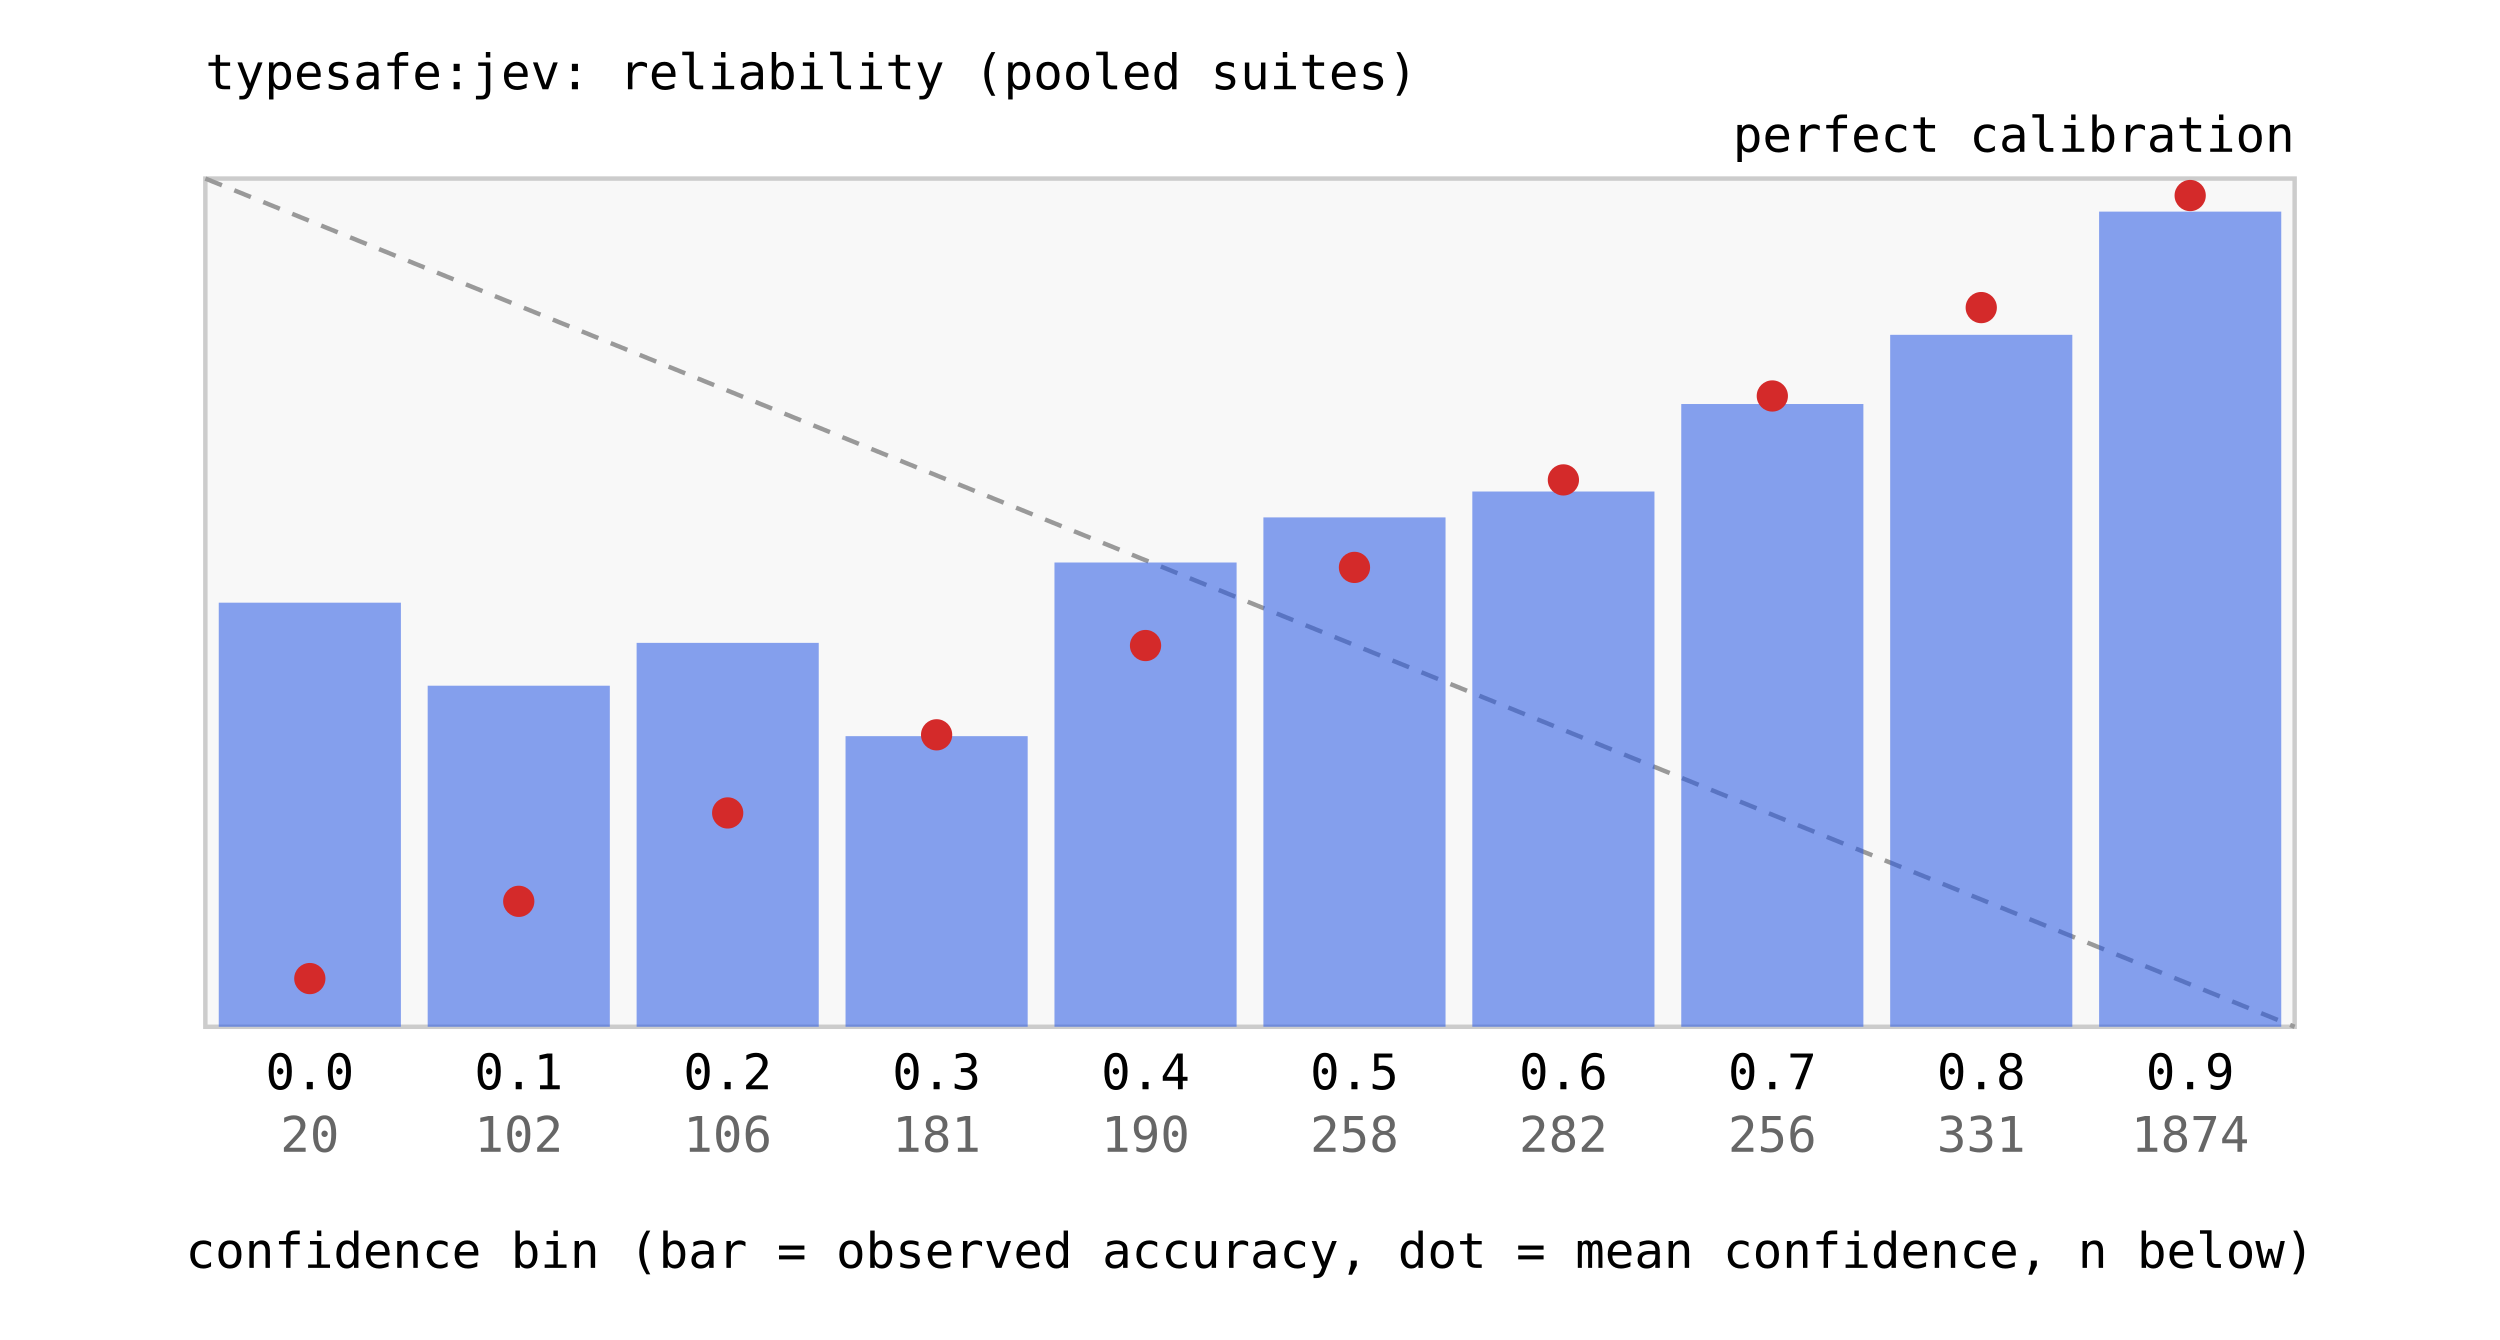
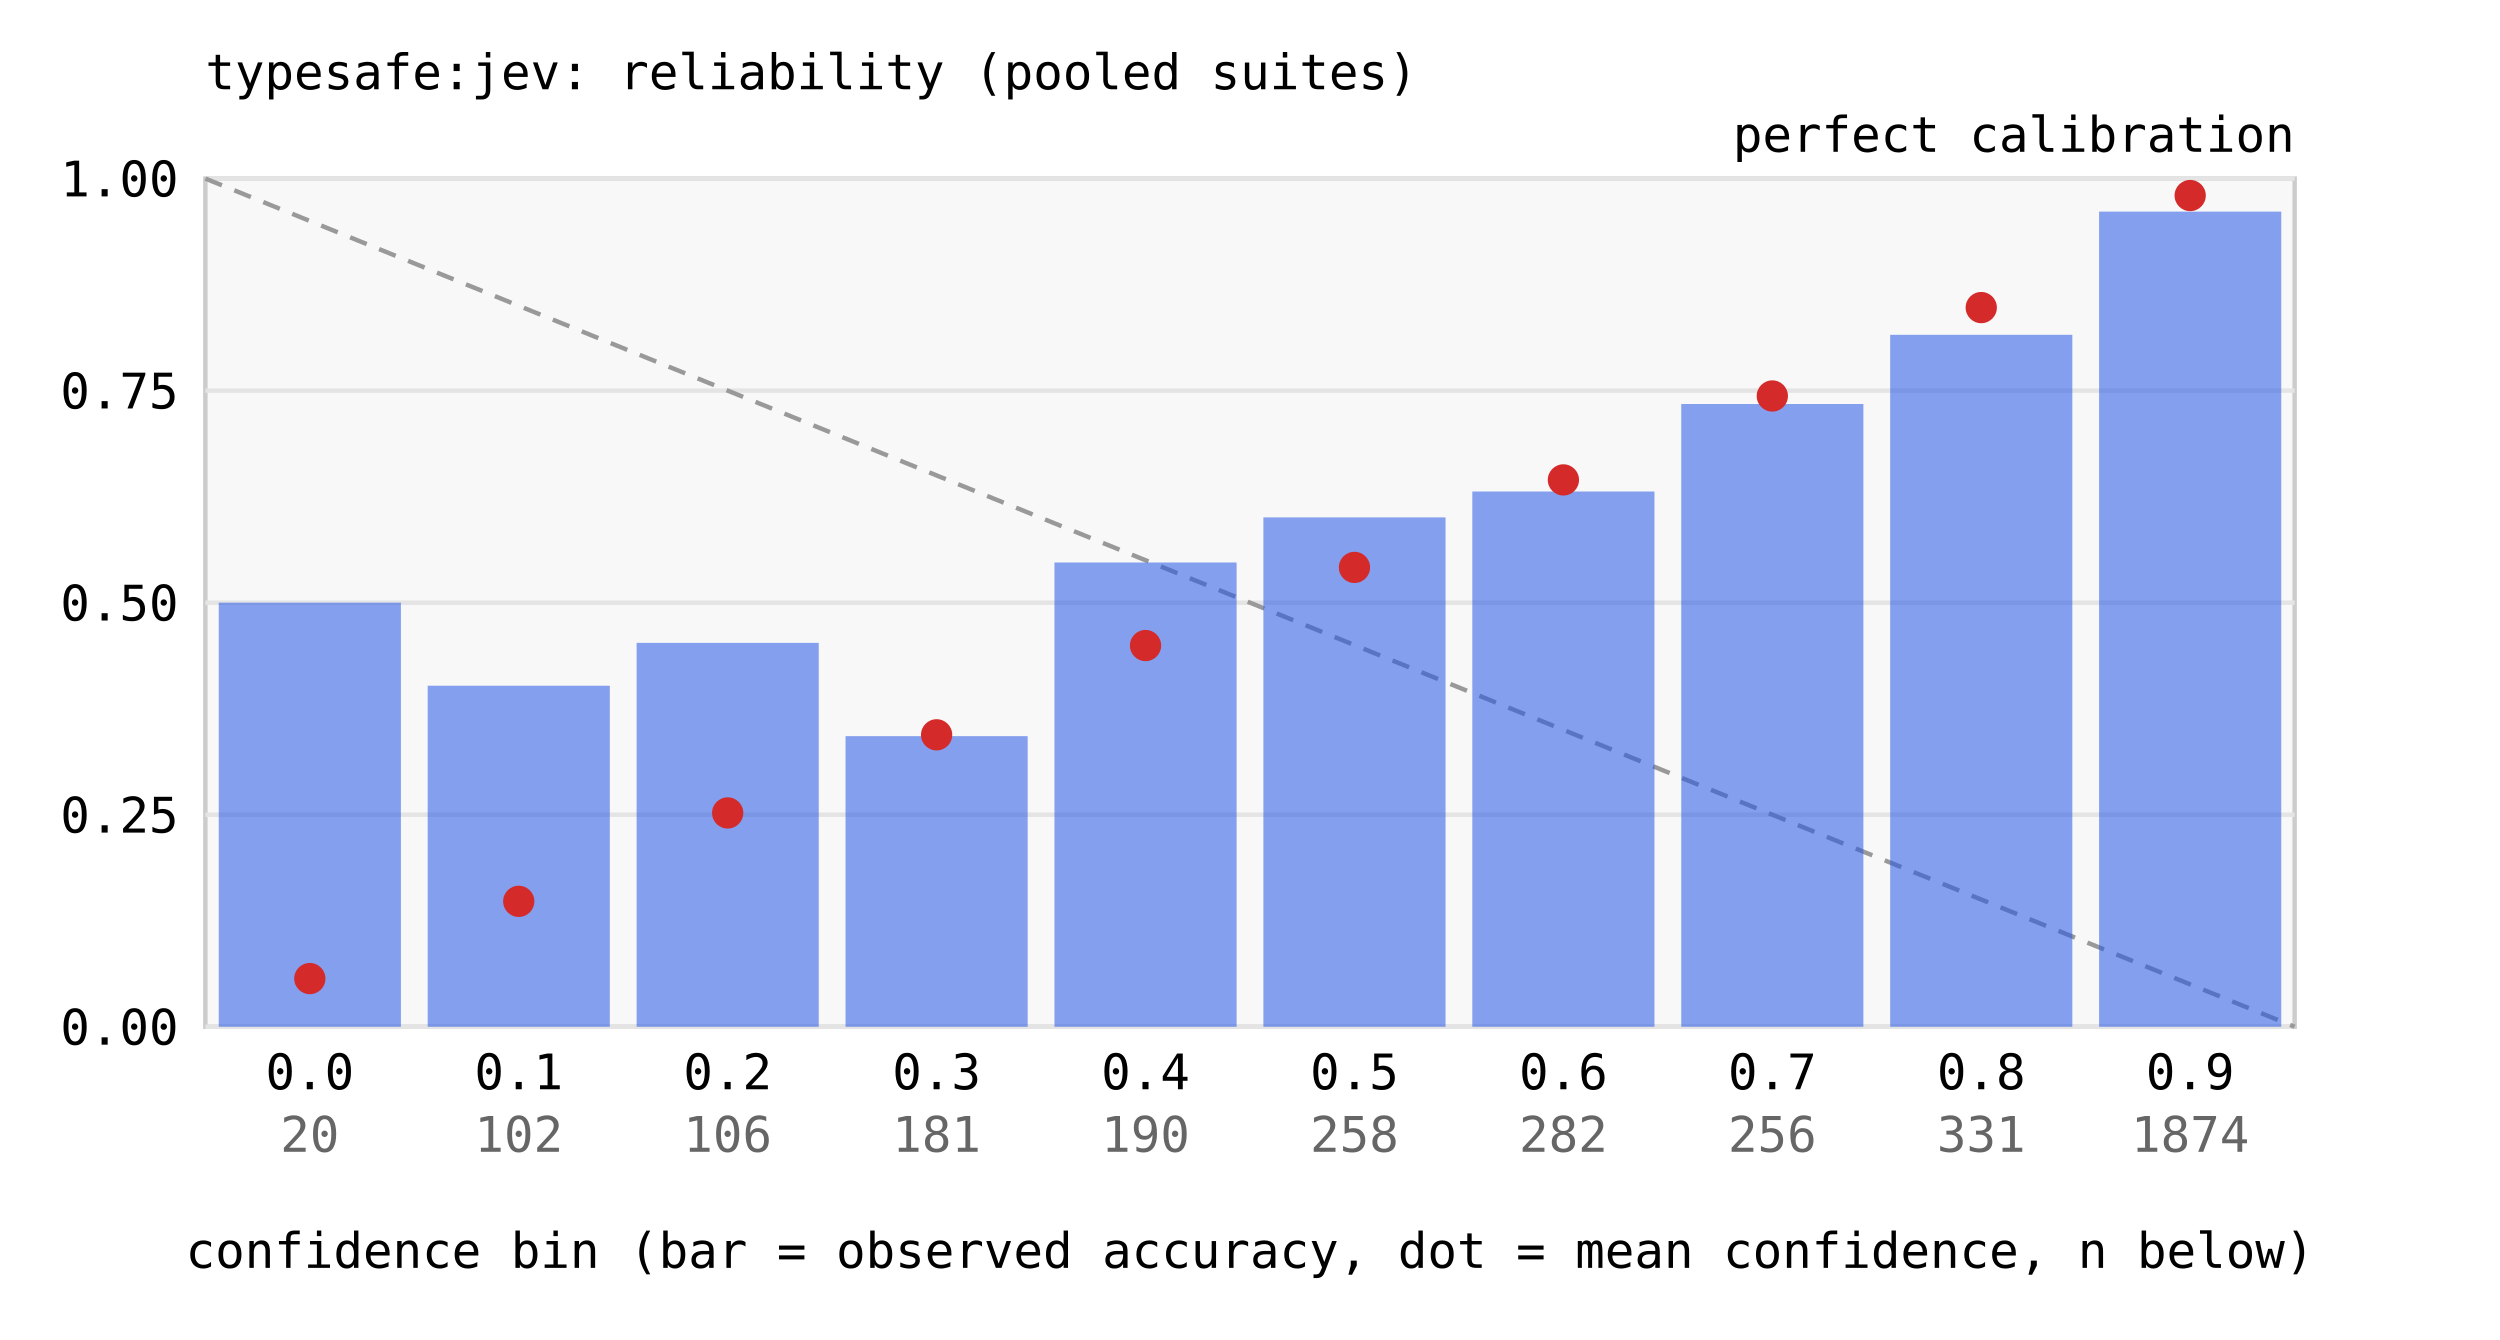
<svg xmlns="http://www.w3.org/2000/svg" width="560" height="300" viewBox="0 0 560 300" font-family="monospace" font-size="11">
  <text x="46.0" y="20">typesafe:jev: reliability (pooled suites)</text>
  <rect x="46.0" y="40.0" width="468.0" height="190.0" fill="#f8f8f8" stroke="#ccc" />
+   <line x1="46.0" y1="230.0" x2="514.0" y2="230.0" stroke="#e4e4e4" />
+   <text x="40" y="234.0" text-anchor="end">0.00</text>
+   <line x1="46.0" y1="182.5" x2="514.0" y2="182.5" stroke="#e4e4e4" />
+   <text x="40" y="186.5" text-anchor="end">0.25</text>
+   <line x1="46.0" y1="135.0" x2="514.0" y2="135.0" stroke="#e4e4e4" />
+   <text x="40" y="139.0" text-anchor="end">0.50</text>
+   <line x1="46.0" y1="87.5" x2="514.0" y2="87.5" stroke="#e4e4e4" />
+   <text x="40" y="91.5" text-anchor="end">0.75</text>
+   <line x1="46.0" y1="40.0" x2="514.0" y2="40.0" stroke="#e4e4e4" />
+   <text x="40" y="44.0" text-anchor="end">1.00</text>
  <line x1="46.0" y1="40.0" x2="514.0" y2="230.0" stroke="#999" stroke-dasharray="4 3" />
  <text x="514.0" y="34.0" text-anchor="end">perfect calibration</text>
  <rect x="49.0" y="135.0" width="40.8" height="95.0" fill="#2455e4" opacity="0.55" />
  <circle cx="69.4" cy="219.2" r="3.5" fill="#d42a2a" />
  <text x="69.4" y="244.0" text-anchor="middle">0.0</text>
  <text x="69.4" y="258.0" text-anchor="middle" fill="#666">20</text>
  <rect x="95.8" y="153.6" width="40.8" height="76.4" fill="#2455e4" opacity="0.55" />
  <circle cx="116.2" cy="201.9" r="3.5" fill="#d42a2a" />
  <text x="116.2" y="244.0" text-anchor="middle">0.1</text>
  <text x="116.2" y="258.0" text-anchor="middle" fill="#666">102</text>
  <rect x="142.6" y="144.0" width="40.8" height="86.0" fill="#2455e4" opacity="0.55" />
  <circle cx="163.0" cy="182.1" r="3.5" fill="#d42a2a" />
  <text x="163.0" y="244.0" text-anchor="middle">0.2</text>
  <text x="163.0" y="258.0" text-anchor="middle" fill="#666">106</text>
  <rect x="189.4" y="164.9" width="40.8" height="65.1" fill="#2455e4" opacity="0.55" />
  <circle cx="209.8" cy="164.6" r="3.5" fill="#d42a2a" />
  <text x="209.8" y="244.0" text-anchor="middle">0.3</text>
  <text x="209.8" y="258.0" text-anchor="middle" fill="#666">181</text>
  <rect x="236.2" y="126.0" width="40.8" height="104.0" fill="#2455e4" opacity="0.55" />
  <circle cx="256.6" cy="144.6" r="3.5" fill="#d42a2a" />
  <text x="256.6" y="244.0" text-anchor="middle">0.4</text>
  <text x="256.6" y="258.0" text-anchor="middle" fill="#666">190</text>
  <rect x="283.0" y="115.9" width="40.8" height="114.1" fill="#2455e4" opacity="0.55" />
  <circle cx="303.4" cy="127.1" r="3.5" fill="#d42a2a" />
  <text x="303.4" y="244.0" text-anchor="middle">0.5</text>
  <text x="303.4" y="258.0" text-anchor="middle" fill="#666">258</text>
  <rect x="329.8" y="110.1" width="40.8" height="119.9" fill="#2455e4" opacity="0.55" />
  <circle cx="350.2" cy="107.5" r="3.5" fill="#d42a2a" />
  <text x="350.2" y="244.0" text-anchor="middle">0.6</text>
  <text x="350.2" y="258.0" text-anchor="middle" fill="#666">282</text>
  <rect x="376.6" y="90.5" width="40.8" height="139.5" fill="#2455e4" opacity="0.55" />
  <circle cx="397.0" cy="88.7" r="3.5" fill="#d42a2a" />
  <text x="397.0" y="244.0" text-anchor="middle">0.7</text>
  <text x="397.0" y="258.0" text-anchor="middle" fill="#666">256</text>
  <rect x="423.4" y="75.0" width="40.8" height="155.0" fill="#2455e4" opacity="0.55" />
  <circle cx="443.8" cy="68.9" r="3.5" fill="#d42a2a" />
  <text x="443.8" y="244.0" text-anchor="middle">0.8</text>
  <text x="443.8" y="258.0" text-anchor="middle" fill="#666">331</text>
  <rect x="470.2" y="47.4" width="40.8" height="182.6" fill="#2455e4" opacity="0.55" />
  <circle cx="490.6" cy="43.8" r="3.5" fill="#d42a2a" />
  <text x="490.6" y="244.0" text-anchor="middle">0.9</text>
  <text x="490.6" y="258.0" text-anchor="middle" fill="#666">1874</text>
  <text x="280" y="284.0" text-anchor="middle">confidence bin (bar = observed accuracy, dot = mean confidence, n below)</text>
</svg>
